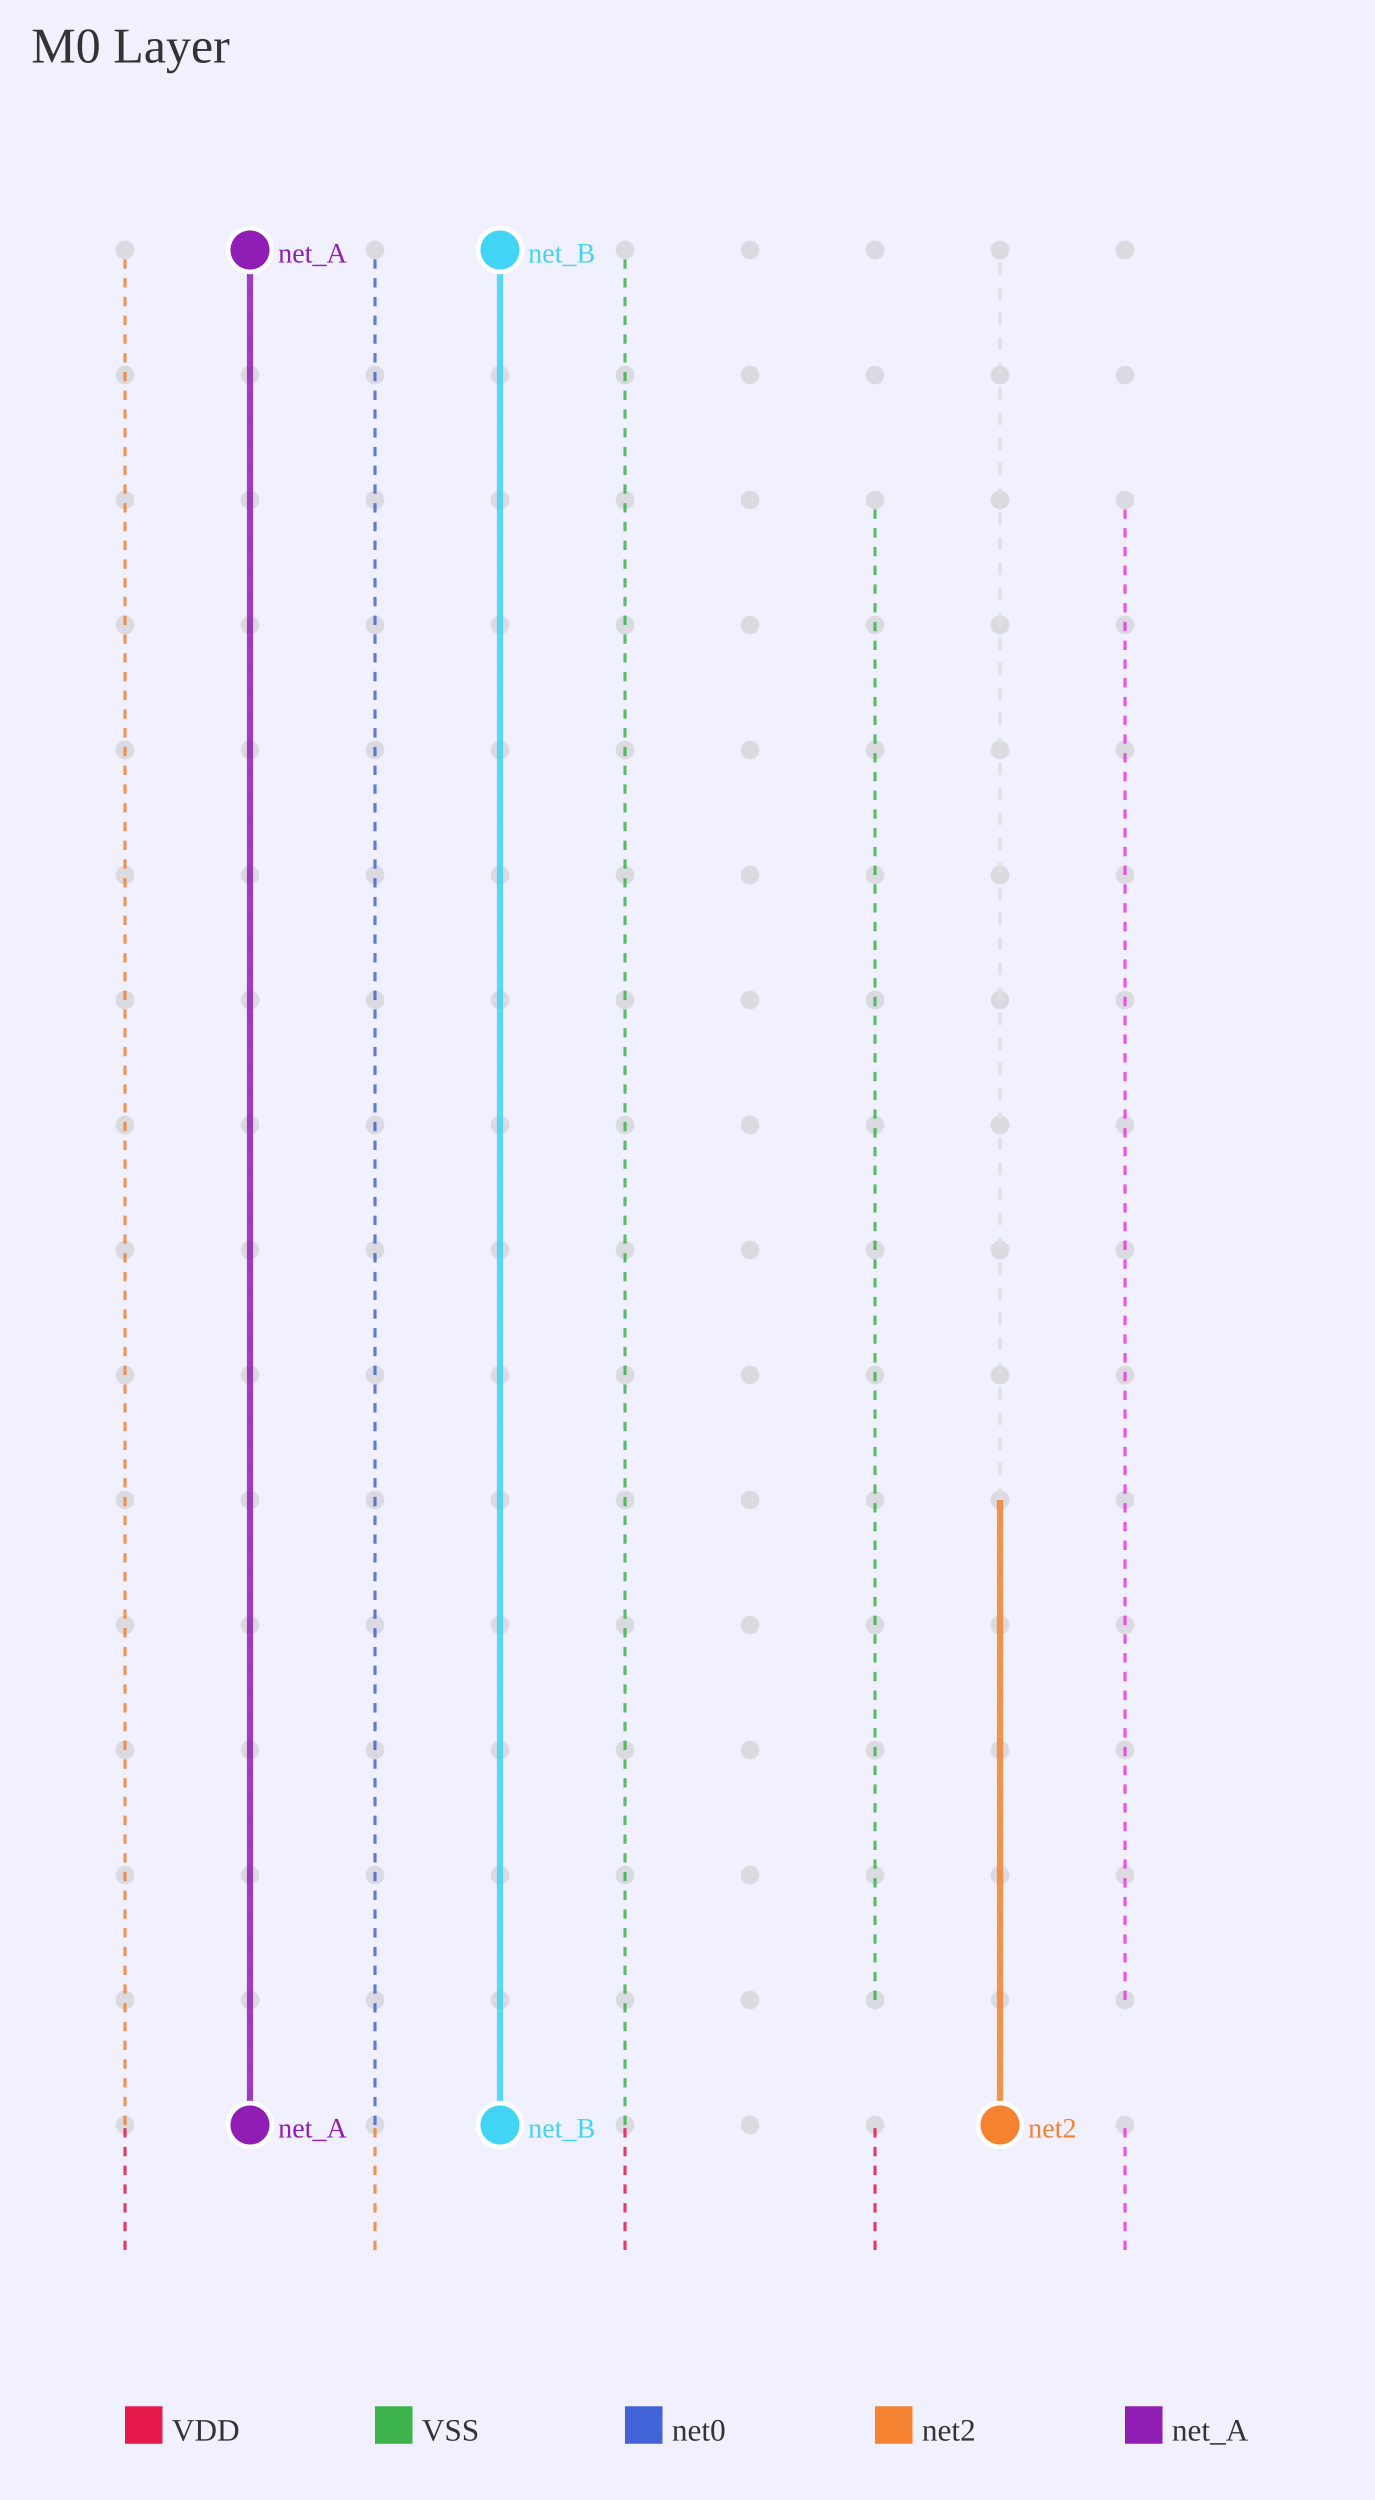
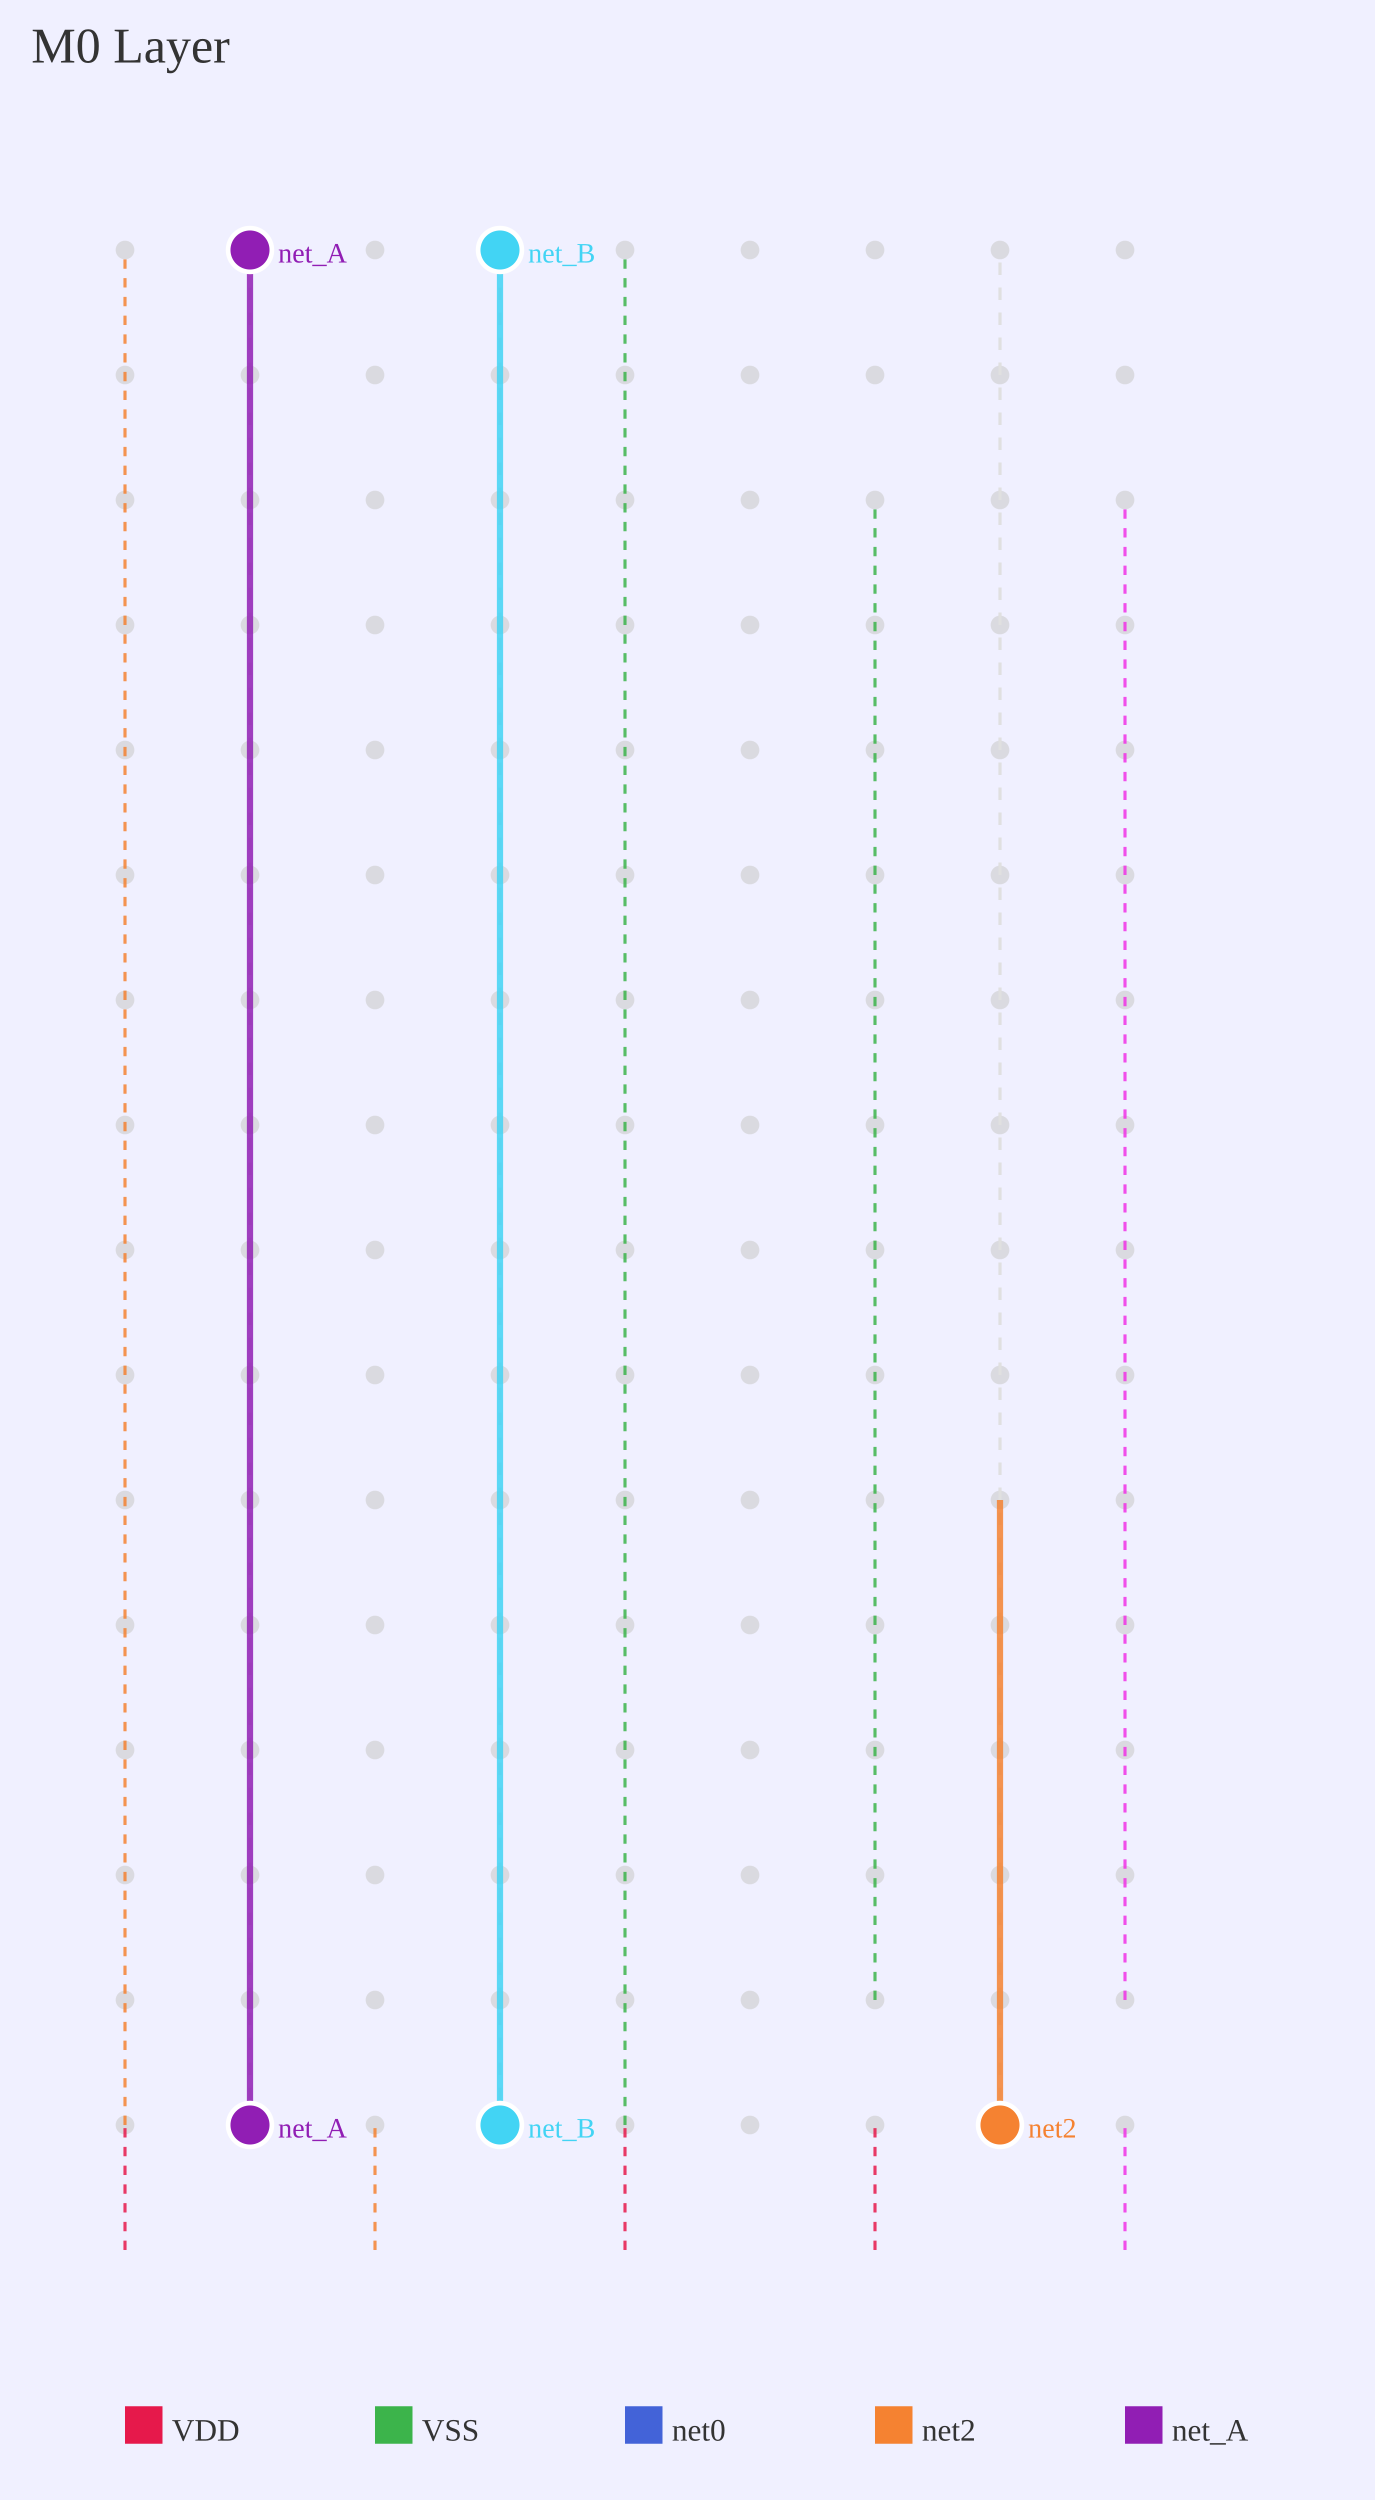
<svg xmlns="http://www.w3.org/2000/svg" width="440" height="800">
  <rect width="440" height="800" fill="#f0f0ff" />
  <text x="10" y="20" font-size="16" fill="#333">M0 Layer</text>
  <circle cx="40" cy="680" r="3" fill="#cccccc" opacity="0.6" />
  <circle cx="40" cy="640" r="3" fill="#cccccc" opacity="0.6" />
  <circle cx="40" cy="600" r="3" fill="#cccccc" opacity="0.6" />
  <circle cx="40" cy="560" r="3" fill="#cccccc" opacity="0.6" />
  <circle cx="40" cy="520" r="3" fill="#cccccc" opacity="0.6" />
  <circle cx="40" cy="480" r="3" fill="#cccccc" opacity="0.6" />
  <circle cx="40" cy="440" r="3" fill="#cccccc" opacity="0.6" />
  <circle cx="40" cy="400" r="3" fill="#cccccc" opacity="0.6" />
  <circle cx="40" cy="360" r="3" fill="#cccccc" opacity="0.6" />
  <circle cx="40" cy="320" r="3" fill="#cccccc" opacity="0.6" />
  <circle cx="40" cy="280" r="3" fill="#cccccc" opacity="0.6" />
  <circle cx="40" cy="240" r="3" fill="#cccccc" opacity="0.6" />
  <circle cx="40" cy="200" r="3" fill="#cccccc" opacity="0.6" />
  <circle cx="40" cy="160" r="3" fill="#cccccc" opacity="0.6" />
  <circle cx="40" cy="120" r="3" fill="#cccccc" opacity="0.6" />
  <circle cx="40" cy="80" r="3" fill="#cccccc" opacity="0.6" />
  <circle cx="80" cy="680" r="3" fill="#cccccc" opacity="0.6" />
  <circle cx="80" cy="640" r="3" fill="#cccccc" opacity="0.6" />
  <circle cx="80" cy="600" r="3" fill="#cccccc" opacity="0.6" />
  <circle cx="80" cy="560" r="3" fill="#cccccc" opacity="0.6" />
  <circle cx="80" cy="520" r="3" fill="#cccccc" opacity="0.6" />
  <circle cx="80" cy="480" r="3" fill="#cccccc" opacity="0.6" />
  <circle cx="80" cy="440" r="3" fill="#cccccc" opacity="0.6" />
  <circle cx="80" cy="400" r="3" fill="#cccccc" opacity="0.6" />
  <circle cx="80" cy="360" r="3" fill="#cccccc" opacity="0.6" />
  <circle cx="80" cy="320" r="3" fill="#cccccc" opacity="0.6" />
  <circle cx="80" cy="280" r="3" fill="#cccccc" opacity="0.6" />
  <circle cx="80" cy="240" r="3" fill="#cccccc" opacity="0.6" />
  <circle cx="80" cy="200" r="3" fill="#cccccc" opacity="0.6" />
  <circle cx="80" cy="160" r="3" fill="#cccccc" opacity="0.6" />
  <circle cx="80" cy="120" r="3" fill="#cccccc" opacity="0.6" />
  <circle cx="80" cy="80" r="3" fill="#cccccc" opacity="0.6" />
  <circle cx="120" cy="680" r="3" fill="#cccccc" opacity="0.6" />
  <circle cx="120" cy="640" r="3" fill="#cccccc" opacity="0.6" />
  <circle cx="120" cy="600" r="3" fill="#cccccc" opacity="0.6" />
  <circle cx="120" cy="560" r="3" fill="#cccccc" opacity="0.6" />
  <circle cx="120" cy="520" r="3" fill="#cccccc" opacity="0.6" />
  <circle cx="120" cy="480" r="3" fill="#cccccc" opacity="0.6" />
  <circle cx="120" cy="440" r="3" fill="#cccccc" opacity="0.6" />
  <circle cx="120" cy="400" r="3" fill="#cccccc" opacity="0.6" />
  <circle cx="120" cy="360" r="3" fill="#cccccc" opacity="0.6" />
  <circle cx="120" cy="320" r="3" fill="#cccccc" opacity="0.6" />
  <circle cx="120" cy="280" r="3" fill="#cccccc" opacity="0.6" />
  <circle cx="120" cy="240" r="3" fill="#cccccc" opacity="0.6" />
  <circle cx="120" cy="200" r="3" fill="#cccccc" opacity="0.6" />
  <circle cx="120" cy="160" r="3" fill="#cccccc" opacity="0.6" />
  <circle cx="120" cy="120" r="3" fill="#cccccc" opacity="0.6" />
  <circle cx="120" cy="80" r="3" fill="#cccccc" opacity="0.6" />
  <circle cx="160" cy="680" r="3" fill="#cccccc" opacity="0.6" />
  <circle cx="160" cy="640" r="3" fill="#cccccc" opacity="0.6" />
  <circle cx="160" cy="600" r="3" fill="#cccccc" opacity="0.6" />
  <circle cx="160" cy="560" r="3" fill="#cccccc" opacity="0.6" />
  <circle cx="160" cy="520" r="3" fill="#cccccc" opacity="0.6" />
  <circle cx="160" cy="480" r="3" fill="#cccccc" opacity="0.6" />
  <circle cx="160" cy="440" r="3" fill="#cccccc" opacity="0.6" />
  <circle cx="160" cy="400" r="3" fill="#cccccc" opacity="0.6" />
  <circle cx="160" cy="360" r="3" fill="#cccccc" opacity="0.6" />
  <circle cx="160" cy="320" r="3" fill="#cccccc" opacity="0.6" />
  <circle cx="160" cy="280" r="3" fill="#cccccc" opacity="0.6" />
  <circle cx="160" cy="240" r="3" fill="#cccccc" opacity="0.6" />
  <circle cx="160" cy="200" r="3" fill="#cccccc" opacity="0.6" />
  <circle cx="160" cy="160" r="3" fill="#cccccc" opacity="0.6" />
  <circle cx="160" cy="120" r="3" fill="#cccccc" opacity="0.6" />
  <circle cx="160" cy="80" r="3" fill="#cccccc" opacity="0.6" />
  <circle cx="200" cy="680" r="3" fill="#cccccc" opacity="0.6" />
  <circle cx="200" cy="640" r="3" fill="#cccccc" opacity="0.6" />
  <circle cx="200" cy="600" r="3" fill="#cccccc" opacity="0.6" />
  <circle cx="200" cy="560" r="3" fill="#cccccc" opacity="0.6" />
  <circle cx="200" cy="520" r="3" fill="#cccccc" opacity="0.6" />
  <circle cx="200" cy="480" r="3" fill="#cccccc" opacity="0.6" />
  <circle cx="200" cy="440" r="3" fill="#cccccc" opacity="0.6" />
  <circle cx="200" cy="400" r="3" fill="#cccccc" opacity="0.6" />
  <circle cx="200" cy="360" r="3" fill="#cccccc" opacity="0.6" />
  <circle cx="200" cy="320" r="3" fill="#cccccc" opacity="0.6" />
  <circle cx="200" cy="280" r="3" fill="#cccccc" opacity="0.6" />
  <circle cx="200" cy="240" r="3" fill="#cccccc" opacity="0.6" />
  <circle cx="200" cy="200" r="3" fill="#cccccc" opacity="0.6" />
  <circle cx="200" cy="160" r="3" fill="#cccccc" opacity="0.6" />
  <circle cx="200" cy="120" r="3" fill="#cccccc" opacity="0.6" />
  <circle cx="200" cy="80" r="3" fill="#cccccc" opacity="0.6" />
  <circle cx="240" cy="680" r="3" fill="#cccccc" opacity="0.6" />
  <circle cx="240" cy="640" r="3" fill="#cccccc" opacity="0.6" />
  <circle cx="240" cy="600" r="3" fill="#cccccc" opacity="0.6" />
  <circle cx="240" cy="560" r="3" fill="#cccccc" opacity="0.6" />
  <circle cx="240" cy="520" r="3" fill="#cccccc" opacity="0.6" />
  <circle cx="240" cy="480" r="3" fill="#cccccc" opacity="0.6" />
  <circle cx="240" cy="440" r="3" fill="#cccccc" opacity="0.6" />
  <circle cx="240" cy="400" r="3" fill="#cccccc" opacity="0.6" />
  <circle cx="240" cy="360" r="3" fill="#cccccc" opacity="0.6" />
  <circle cx="240" cy="320" r="3" fill="#cccccc" opacity="0.6" />
  <circle cx="240" cy="280" r="3" fill="#cccccc" opacity="0.6" />
  <circle cx="240" cy="240" r="3" fill="#cccccc" opacity="0.6" />
  <circle cx="240" cy="200" r="3" fill="#cccccc" opacity="0.6" />
  <circle cx="240" cy="160" r="3" fill="#cccccc" opacity="0.6" />
  <circle cx="240" cy="120" r="3" fill="#cccccc" opacity="0.6" />
  <circle cx="240" cy="80" r="3" fill="#cccccc" opacity="0.6" />
  <circle cx="280" cy="680" r="3" fill="#cccccc" opacity="0.6" />
  <circle cx="280" cy="640" r="3" fill="#cccccc" opacity="0.6" />
  <circle cx="280" cy="600" r="3" fill="#cccccc" opacity="0.6" />
  <circle cx="280" cy="560" r="3" fill="#cccccc" opacity="0.6" />
  <circle cx="280" cy="520" r="3" fill="#cccccc" opacity="0.6" />
  <circle cx="280" cy="480" r="3" fill="#cccccc" opacity="0.6" />
  <circle cx="280" cy="440" r="3" fill="#cccccc" opacity="0.6" />
  <circle cx="280" cy="400" r="3" fill="#cccccc" opacity="0.6" />
  <circle cx="280" cy="360" r="3" fill="#cccccc" opacity="0.6" />
  <circle cx="280" cy="320" r="3" fill="#cccccc" opacity="0.6" />
  <circle cx="280" cy="280" r="3" fill="#cccccc" opacity="0.6" />
  <circle cx="280" cy="240" r="3" fill="#cccccc" opacity="0.6" />
  <circle cx="280" cy="200" r="3" fill="#cccccc" opacity="0.6" />
  <circle cx="280" cy="160" r="3" fill="#cccccc" opacity="0.6" />
  <circle cx="280" cy="120" r="3" fill="#cccccc" opacity="0.6" />
  <circle cx="280" cy="80" r="3" fill="#cccccc" opacity="0.6" />
  <circle cx="320" cy="680" r="3" fill="#cccccc" opacity="0.6" />
  <circle cx="320" cy="640" r="3" fill="#cccccc" opacity="0.6" />
  <circle cx="320" cy="600" r="3" fill="#cccccc" opacity="0.6" />
  <circle cx="320" cy="560" r="3" fill="#cccccc" opacity="0.6" />
  <circle cx="320" cy="520" r="3" fill="#cccccc" opacity="0.6" />
  <circle cx="320" cy="480" r="3" fill="#cccccc" opacity="0.6" />
  <circle cx="320" cy="440" r="3" fill="#cccccc" opacity="0.6" />
  <circle cx="320" cy="400" r="3" fill="#cccccc" opacity="0.6" />
  <circle cx="320" cy="360" r="3" fill="#cccccc" opacity="0.6" />
  <circle cx="320" cy="320" r="3" fill="#cccccc" opacity="0.6" />
  <circle cx="320" cy="280" r="3" fill="#cccccc" opacity="0.6" />
  <circle cx="320" cy="240" r="3" fill="#cccccc" opacity="0.6" />
  <circle cx="320" cy="200" r="3" fill="#cccccc" opacity="0.6" />
  <circle cx="320" cy="160" r="3" fill="#cccccc" opacity="0.6" />
  <circle cx="320" cy="120" r="3" fill="#cccccc" opacity="0.6" />
  <circle cx="320" cy="80" r="3" fill="#cccccc" opacity="0.6" />
  <circle cx="360" cy="680" r="3" fill="#cccccc" opacity="0.6" />
  <circle cx="360" cy="640" r="3" fill="#cccccc" opacity="0.6" />
  <circle cx="360" cy="600" r="3" fill="#cccccc" opacity="0.6" />
  <circle cx="360" cy="560" r="3" fill="#cccccc" opacity="0.6" />
  <circle cx="360" cy="520" r="3" fill="#cccccc" opacity="0.6" />
  <circle cx="360" cy="480" r="3" fill="#cccccc" opacity="0.6" />
  <circle cx="360" cy="440" r="3" fill="#cccccc" opacity="0.6" />
  <circle cx="360" cy="400" r="3" fill="#cccccc" opacity="0.6" />
  <circle cx="360" cy="360" r="3" fill="#cccccc" opacity="0.6" />
  <circle cx="360" cy="320" r="3" fill="#cccccc" opacity="0.6" />
  <circle cx="360" cy="280" r="3" fill="#cccccc" opacity="0.6" />
  <circle cx="360" cy="240" r="3" fill="#cccccc" opacity="0.6" />
  <circle cx="360" cy="200" r="3" fill="#cccccc" opacity="0.6" />
  <circle cx="360" cy="160" r="3" fill="#cccccc" opacity="0.6" />
  <circle cx="360" cy="120" r="3" fill="#cccccc" opacity="0.6" />
  <circle cx="360" cy="80" r="3" fill="#cccccc" opacity="0.6" />
  <line x1="80" y1="680" x2="80" y2="640" stroke="#e0e0e0" stroke-width="1" stroke-dasharray="4,4" />
  <line x1="80" y1="640" x2="80" y2="600" stroke="#e0e0e0" stroke-width="1" stroke-dasharray="4,4" />
  <line x1="80" y1="600" x2="80" y2="560" stroke="#e0e0e0" stroke-width="1" stroke-dasharray="4,4" />
  <line x1="80" y1="560" x2="80" y2="520" stroke="#e0e0e0" stroke-width="1" stroke-dasharray="4,4" />
  <line x1="80" y1="520" x2="80" y2="480" stroke="#e0e0e0" stroke-width="1" stroke-dasharray="4,4" />
  <line x1="80" y1="480" x2="80" y2="440" stroke="#e0e0e0" stroke-width="1" stroke-dasharray="4,4" />
  <line x1="80" y1="440" x2="80" y2="400" stroke="#e0e0e0" stroke-width="1" stroke-dasharray="4,4" />
  <line x1="80" y1="400" x2="80" y2="360" stroke="#e0e0e0" stroke-width="1" stroke-dasharray="4,4" />
  <line x1="80" y1="360" x2="80" y2="320" stroke="#e0e0e0" stroke-width="1" stroke-dasharray="4,4" />
  <line x1="80" y1="320" x2="80" y2="280" stroke="#e0e0e0" stroke-width="1" stroke-dasharray="4,4" />
  <line x1="80" y1="280" x2="80" y2="240" stroke="#e0e0e0" stroke-width="1" stroke-dasharray="4,4" />
  <line x1="80" y1="240" x2="80" y2="200" stroke="#e0e0e0" stroke-width="1" stroke-dasharray="4,4" />
  <line x1="80" y1="200" x2="80" y2="160" stroke="#e0e0e0" stroke-width="1" stroke-dasharray="4,4" />
  <line x1="80" y1="160" x2="80" y2="120" stroke="#e0e0e0" stroke-width="1" stroke-dasharray="4,4" />
  <line x1="80" y1="120" x2="80" y2="80" stroke="#e0e0e0" stroke-width="1" stroke-dasharray="4,4" />
  <line x1="160" y1="680" x2="160" y2="640" stroke="#e0e0e0" stroke-width="1" stroke-dasharray="4,4" />
  <line x1="160" y1="640" x2="160" y2="600" stroke="#e0e0e0" stroke-width="1" stroke-dasharray="4,4" />
  <line x1="160" y1="600" x2="160" y2="560" stroke="#e0e0e0" stroke-width="1" stroke-dasharray="4,4" />
  <line x1="160" y1="560" x2="160" y2="520" stroke="#e0e0e0" stroke-width="1" stroke-dasharray="4,4" />
  <line x1="160" y1="520" x2="160" y2="480" stroke="#e0e0e0" stroke-width="1" stroke-dasharray="4,4" />
  <line x1="160" y1="480" x2="160" y2="440" stroke="#e0e0e0" stroke-width="1" stroke-dasharray="4,4" />
  <line x1="160" y1="440" x2="160" y2="400" stroke="#e0e0e0" stroke-width="1" stroke-dasharray="4,4" />
  <line x1="160" y1="400" x2="160" y2="360" stroke="#e0e0e0" stroke-width="1" stroke-dasharray="4,4" />
  <line x1="160" y1="360" x2="160" y2="320" stroke="#e0e0e0" stroke-width="1" stroke-dasharray="4,4" />
  <line x1="160" y1="320" x2="160" y2="280" stroke="#e0e0e0" stroke-width="1" stroke-dasharray="4,4" />
  <line x1="160" y1="280" x2="160" y2="240" stroke="#e0e0e0" stroke-width="1" stroke-dasharray="4,4" />
  <line x1="160" y1="240" x2="160" y2="200" stroke="#e0e0e0" stroke-width="1" stroke-dasharray="4,4" />
  <line x1="160" y1="200" x2="160" y2="160" stroke="#e0e0e0" stroke-width="1" stroke-dasharray="4,4" />
  <line x1="160" y1="160" x2="160" y2="120" stroke="#e0e0e0" stroke-width="1" stroke-dasharray="4,4" />
  <line x1="160" y1="120" x2="160" y2="80" stroke="#e0e0e0" stroke-width="1" stroke-dasharray="4,4" />
  <line x1="320" y1="680" x2="320" y2="640" stroke="#e0e0e0" stroke-width="1" stroke-dasharray="4,4" />
  <line x1="320" y1="640" x2="320" y2="600" stroke="#e0e0e0" stroke-width="1" stroke-dasharray="4,4" />
  <line x1="320" y1="600" x2="320" y2="560" stroke="#e0e0e0" stroke-width="1" stroke-dasharray="4,4" />
  <line x1="320" y1="560" x2="320" y2="520" stroke="#e0e0e0" stroke-width="1" stroke-dasharray="4,4" />
  <line x1="320" y1="520" x2="320" y2="480" stroke="#e0e0e0" stroke-width="1" stroke-dasharray="4,4" />
  <line x1="320" y1="480" x2="320" y2="440" stroke="#e0e0e0" stroke-width="1" stroke-dasharray="4,4" />
  <line x1="320" y1="440" x2="320" y2="400" stroke="#e0e0e0" stroke-width="1" stroke-dasharray="4,4" />
  <line x1="320" y1="400" x2="320" y2="360" stroke="#e0e0e0" stroke-width="1" stroke-dasharray="4,4" />
  <line x1="320" y1="360" x2="320" y2="320" stroke="#e0e0e0" stroke-width="1" stroke-dasharray="4,4" />
  <line x1="320" y1="320" x2="320" y2="280" stroke="#e0e0e0" stroke-width="1" stroke-dasharray="4,4" />
  <line x1="320" y1="280" x2="320" y2="240" stroke="#e0e0e0" stroke-width="1" stroke-dasharray="4,4" />
  <line x1="320" y1="240" x2="320" y2="200" stroke="#e0e0e0" stroke-width="1" stroke-dasharray="4,4" />
  <line x1="320" y1="200" x2="320" y2="160" stroke="#e0e0e0" stroke-width="1" stroke-dasharray="4,4" />
  <line x1="320" y1="160" x2="320" y2="120" stroke="#e0e0e0" stroke-width="1" stroke-dasharray="4,4" />
  <line x1="320" y1="120" x2="320" y2="80" stroke="#e0e0e0" stroke-width="1" stroke-dasharray="4,4" />
  <line x1="40" y1="720" x2="40" y2="680" stroke="#e6194b" stroke-width="1" stroke-dasharray="3,3" opacity="0.85" />
  <line x1="40" y1="680" x2="40" y2="680" stroke="#e6194b" stroke-width="1" stroke-dasharray="3,3" opacity="0.85" />
  <line x1="200" y1="680" x2="200" y2="680" stroke="#e6194b" stroke-width="1" stroke-dasharray="3,3" opacity="0.85" />
  <line x1="200" y1="720" x2="200" y2="680" stroke="#e6194b" stroke-width="1" stroke-dasharray="3,3" opacity="0.85" />
  <line x1="280" y1="680" x2="280" y2="680" stroke="#e6194b" stroke-width="1" stroke-dasharray="3,3" opacity="0.85" />
  <line x1="280" y1="720" x2="280" y2="680" stroke="#e6194b" stroke-width="1" stroke-dasharray="3,3" opacity="0.85" />
  <line x1="200" y1="680" x2="200" y2="80" stroke="#3cb44b" stroke-width="1" stroke-dasharray="3,3" opacity="0.85" />
  <line x1="200" y1="80" x2="200" y2="80" stroke="#3cb44b" stroke-width="1" stroke-dasharray="3,3" opacity="0.85" />
  <line x1="280" y1="160" x2="280" y2="160" stroke="#3cb44b" stroke-width="1" stroke-dasharray="3,3" opacity="0.85" />
  <line x1="280" y1="640" x2="280" y2="160" stroke="#3cb44b" stroke-width="1" stroke-dasharray="3,3" opacity="0.85" />
  <line x1="40" y1="80" x2="40" y2="80" stroke="#f58231" stroke-width="1" stroke-dasharray="3,3" opacity="0.85" />
  <line x1="40" y1="680" x2="40" y2="80" stroke="#f58231" stroke-width="1" stroke-dasharray="3,3" opacity="0.85" />
  <line x1="120" y1="680" x2="120" y2="680" stroke="#f58231" stroke-width="1" stroke-dasharray="3,3" opacity="0.85" />
  <line x1="120" y1="720" x2="120" y2="680" stroke="#f58231" stroke-width="1" stroke-dasharray="3,3" opacity="0.85" />
  <line x1="320" y1="480" x2="320" y2="480" stroke="#f58231" stroke-width="1" stroke-dasharray="3,3" opacity="0.85" />
  <line x1="320" y1="520" x2="320" y2="480" stroke="#f58231" stroke-width="2" opacity="0.85" />
  <line x1="320" y1="560" x2="320" y2="520" stroke="#f58231" stroke-width="2" opacity="0.85" />
  <line x1="320" y1="600" x2="320" y2="560" stroke="#f58231" stroke-width="2" opacity="0.85" />
  <line x1="320" y1="640" x2="320" y2="600" stroke="#f58231" stroke-width="2" opacity="0.85" />
  <line x1="320" y1="680" x2="320" y2="640" stroke="#f58231" stroke-width="2" opacity="0.85" />
  <line x1="80" y1="640" x2="80" y2="680" stroke="#911eb4" stroke-width="2" opacity="0.85" />
  <line x1="80" y1="600" x2="80" y2="640" stroke="#911eb4" stroke-width="2" opacity="0.85" />
  <line x1="80" y1="560" x2="80" y2="600" stroke="#911eb4" stroke-width="2" opacity="0.85" />
  <line x1="80" y1="520" x2="80" y2="560" stroke="#911eb4" stroke-width="2" opacity="0.85" />
  <line x1="80" y1="480" x2="80" y2="520" stroke="#911eb4" stroke-width="2" opacity="0.85" />
  <line x1="80" y1="440" x2="80" y2="480" stroke="#911eb4" stroke-width="2" opacity="0.85" />
  <line x1="80" y1="400" x2="80" y2="440" stroke="#911eb4" stroke-width="2" opacity="0.85" />
  <line x1="80" y1="360" x2="80" y2="400" stroke="#911eb4" stroke-width="2" opacity="0.85" />
  <line x1="80" y1="320" x2="80" y2="360" stroke="#911eb4" stroke-width="2" opacity="0.85" />
  <line x1="80" y1="280" x2="80" y2="320" stroke="#911eb4" stroke-width="2" opacity="0.85" />
  <line x1="80" y1="240" x2="80" y2="280" stroke="#911eb4" stroke-width="2" opacity="0.85" />
  <line x1="80" y1="200" x2="80" y2="240" stroke="#911eb4" stroke-width="2" opacity="0.85" />
  <line x1="80" y1="160" x2="80" y2="200" stroke="#911eb4" stroke-width="2" opacity="0.85" />
  <line x1="80" y1="120" x2="80" y2="160" stroke="#911eb4" stroke-width="2" opacity="0.85" />
  <line x1="80" y1="80" x2="80" y2="120" stroke="#911eb4" stroke-width="2" opacity="0.85" />
-   <line x1="80" y1="360" x2="80" y2="360" stroke="#911eb4" stroke-width="1" stroke-dasharray="3,3" opacity="0.85" />
+   <line x1="80" y1="440" x2="80" y2="440" stroke="#911eb4" stroke-width="1" stroke-dasharray="3,3" opacity="0.85" />
  <line x1="160" y1="640" x2="160" y2="680" stroke="#42d4f4" stroke-width="2" opacity="0.85" />
  <line x1="160" y1="600" x2="160" y2="640" stroke="#42d4f4" stroke-width="2" opacity="0.85" />
  <line x1="160" y1="560" x2="160" y2="600" stroke="#42d4f4" stroke-width="2" opacity="0.85" />
  <line x1="160" y1="520" x2="160" y2="560" stroke="#42d4f4" stroke-width="2" opacity="0.85" />
  <line x1="160" y1="480" x2="160" y2="520" stroke="#42d4f4" stroke-width="2" opacity="0.85" />
  <line x1="160" y1="440" x2="160" y2="480" stroke="#42d4f4" stroke-width="2" opacity="0.85" />
  <line x1="160" y1="400" x2="160" y2="440" stroke="#42d4f4" stroke-width="2" opacity="0.85" />
  <line x1="160" y1="360" x2="160" y2="400" stroke="#42d4f4" stroke-width="2" opacity="0.85" />
  <line x1="160" y1="320" x2="160" y2="360" stroke="#42d4f4" stroke-width="2" opacity="0.85" />
  <line x1="160" y1="280" x2="160" y2="320" stroke="#42d4f4" stroke-width="2" opacity="0.85" />
  <line x1="160" y1="240" x2="160" y2="280" stroke="#42d4f4" stroke-width="2" opacity="0.85" />
  <line x1="160" y1="200" x2="160" y2="240" stroke="#42d4f4" stroke-width="2" opacity="0.85" />
  <line x1="160" y1="160" x2="160" y2="200" stroke="#42d4f4" stroke-width="2" opacity="0.85" />
  <line x1="160" y1="120" x2="160" y2="160" stroke="#42d4f4" stroke-width="2" opacity="0.85" />
  <line x1="160" y1="80" x2="160" y2="120" stroke="#42d4f4" stroke-width="2" opacity="0.85" />
-   <line x1="160" y1="360" x2="160" y2="360" stroke="#42d4f4" stroke-width="1" stroke-dasharray="3,3" opacity="0.85" />
-   <line x1="120" y1="680" x2="120" y2="80" stroke="#4363d8" stroke-width="1" stroke-dasharray="3,3" opacity="0.85" />
-   <line x1="120" y1="80" x2="120" y2="80" stroke="#4363d8" stroke-width="1" stroke-dasharray="3,3" opacity="0.85" />
+   <line x1="160" y1="400" x2="160" y2="400" stroke="#42d4f4" stroke-width="1" stroke-dasharray="3,3" opacity="0.85" />
  <line x1="360" y1="720" x2="360" y2="680" stroke="#f032e6" stroke-width="1" stroke-dasharray="3,3" opacity="0.85" />
  <line x1="360" y1="680" x2="360" y2="680" stroke="#f032e6" stroke-width="1" stroke-dasharray="3,3" opacity="0.85" />
  <line x1="360" y1="160" x2="360" y2="160" stroke="#f032e6" stroke-width="1" stroke-dasharray="3,3" opacity="0.85" />
  <line x1="360" y1="640" x2="360" y2="160" stroke="#f032e6" stroke-width="1" stroke-dasharray="3,3" opacity="0.85" />
  <circle cx="320" cy="680" r="7" fill="#f58231" stroke="white" stroke-width="1.5" />
  <text x="329" y="684" font-size="9" fill="#f58231">net2</text>
  <circle cx="80" cy="680" r="7" fill="#911eb4" stroke="white" stroke-width="1.5" />
  <text x="89" y="684" font-size="9" fill="#911eb4">net_A</text>
  <circle cx="80" cy="80" r="7" fill="#911eb4" stroke="white" stroke-width="1.5" />
  <text x="89" y="84" font-size="9" fill="#911eb4">net_A</text>
  <circle cx="160" cy="680" r="7" fill="#42d4f4" stroke="white" stroke-width="1.5" />
  <text x="169" y="684" font-size="9" fill="#42d4f4">net_B</text>
  <circle cx="160" cy="80" r="7" fill="#42d4f4" stroke="white" stroke-width="1.5" />
  <text x="169" y="84" font-size="9" fill="#42d4f4">net_B</text>
  <rect x="40" y="770" width="12" height="12" fill="#e6194b" />
  <text x="55" y="781" font-size="10" fill="#333">VDD</text>
  <rect x="120" y="770" width="12" height="12" fill="#3cb44b" />
  <text x="135" y="781" font-size="10" fill="#333">VSS</text>
  <rect x="200" y="770" width="12" height="12" fill="#4363d8" />
  <text x="215" y="781" font-size="10" fill="#333">net0</text>
  <rect x="280" y="770" width="12" height="12" fill="#f58231" />
  <text x="295" y="781" font-size="10" fill="#333">net2</text>
  <rect x="360" y="770" width="12" height="12" fill="#911eb4" />
  <text x="375" y="781" font-size="10" fill="#333">net_A</text>
</svg>
